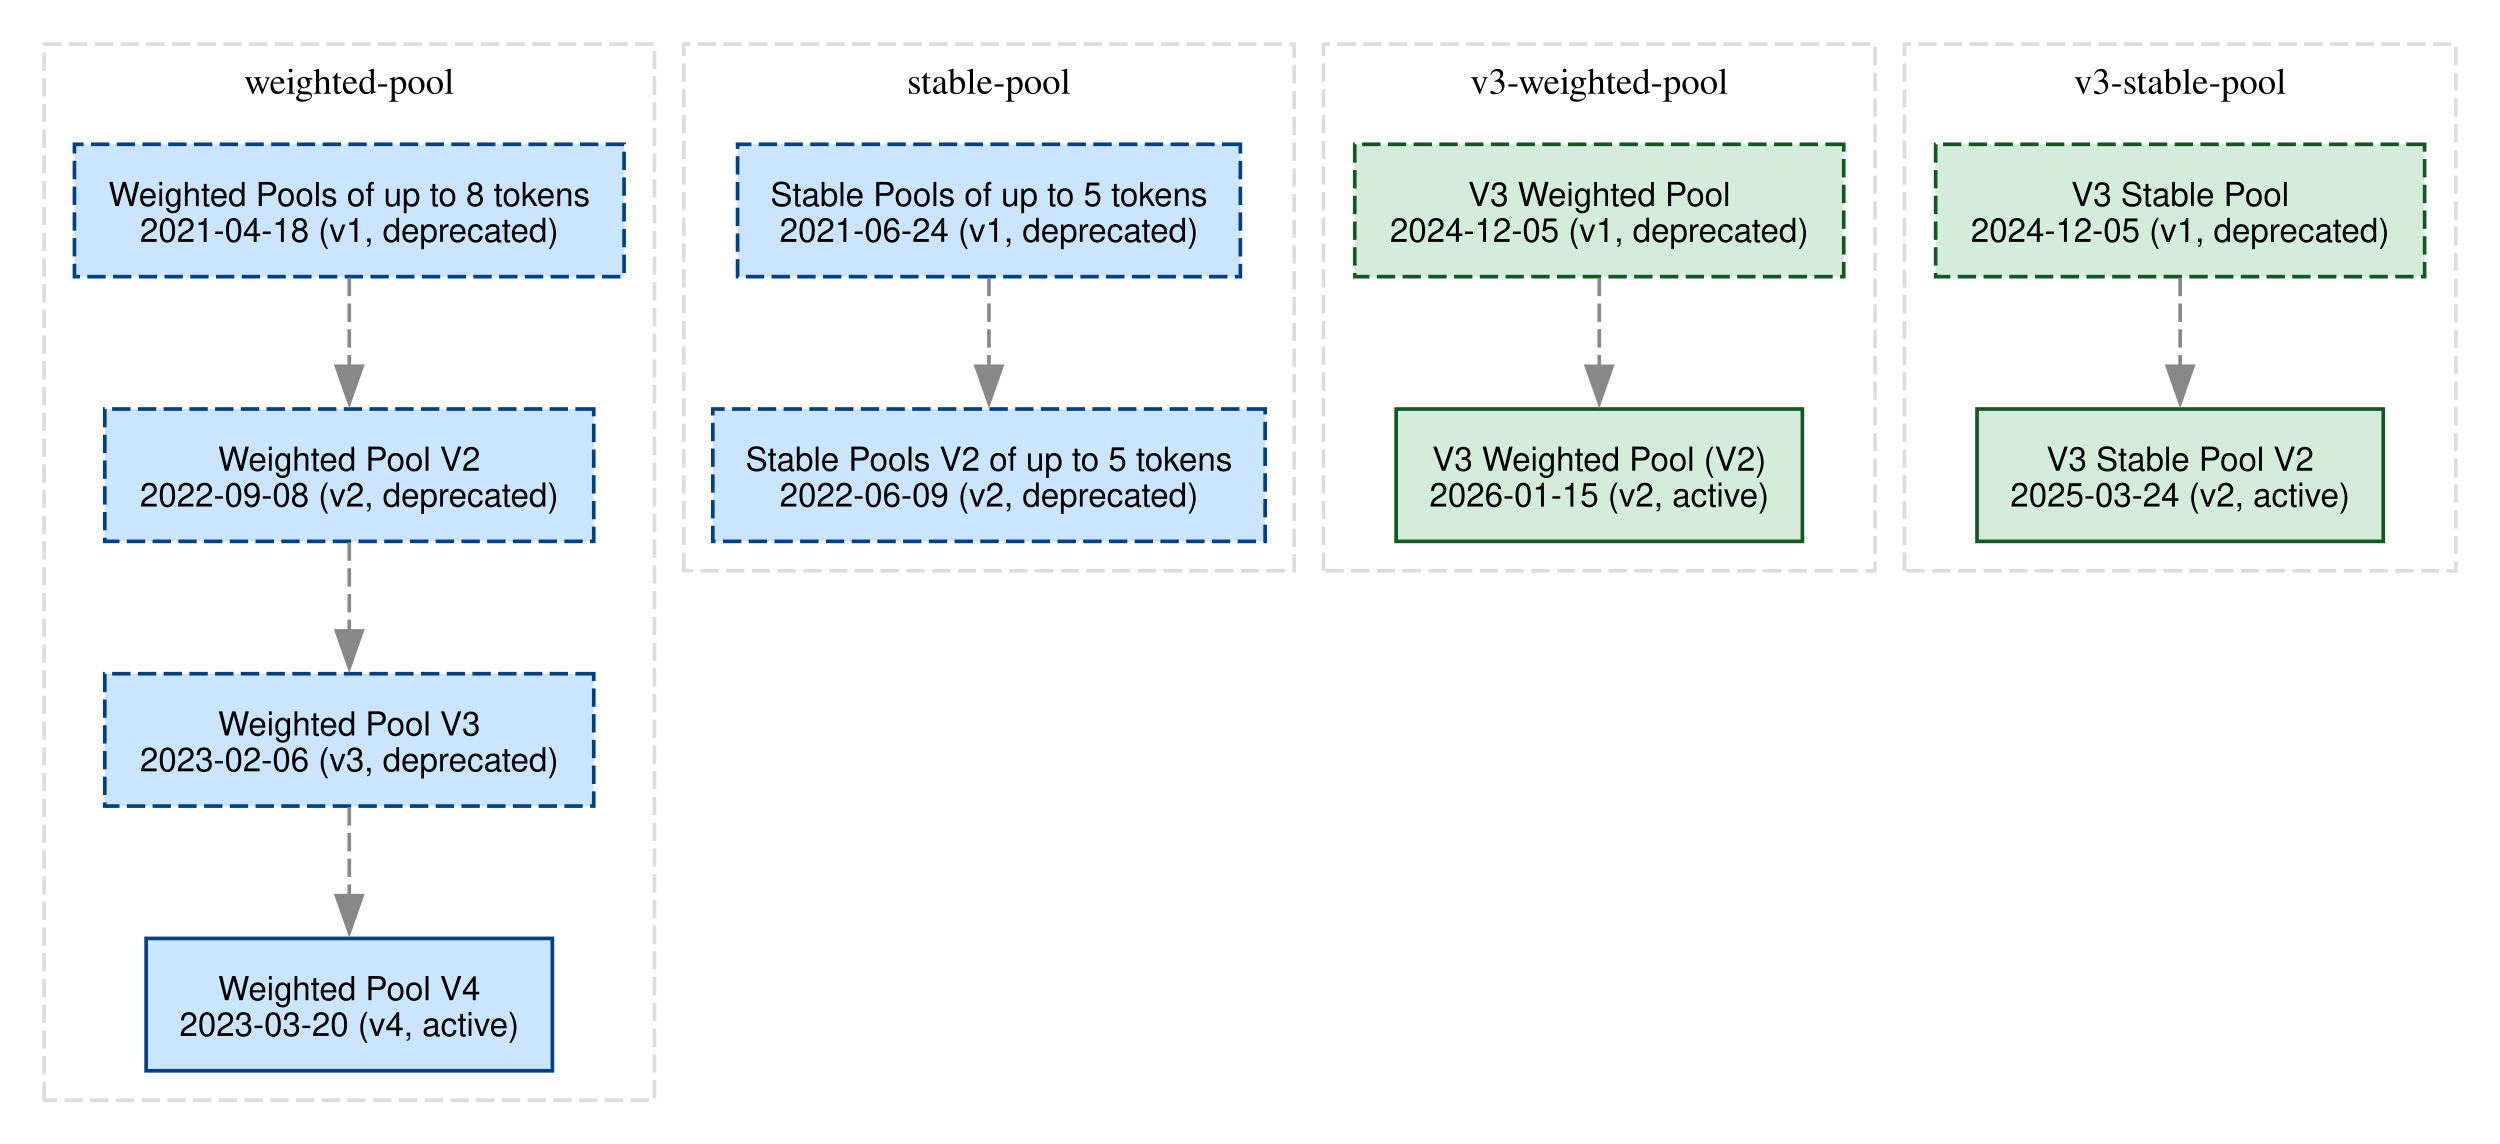
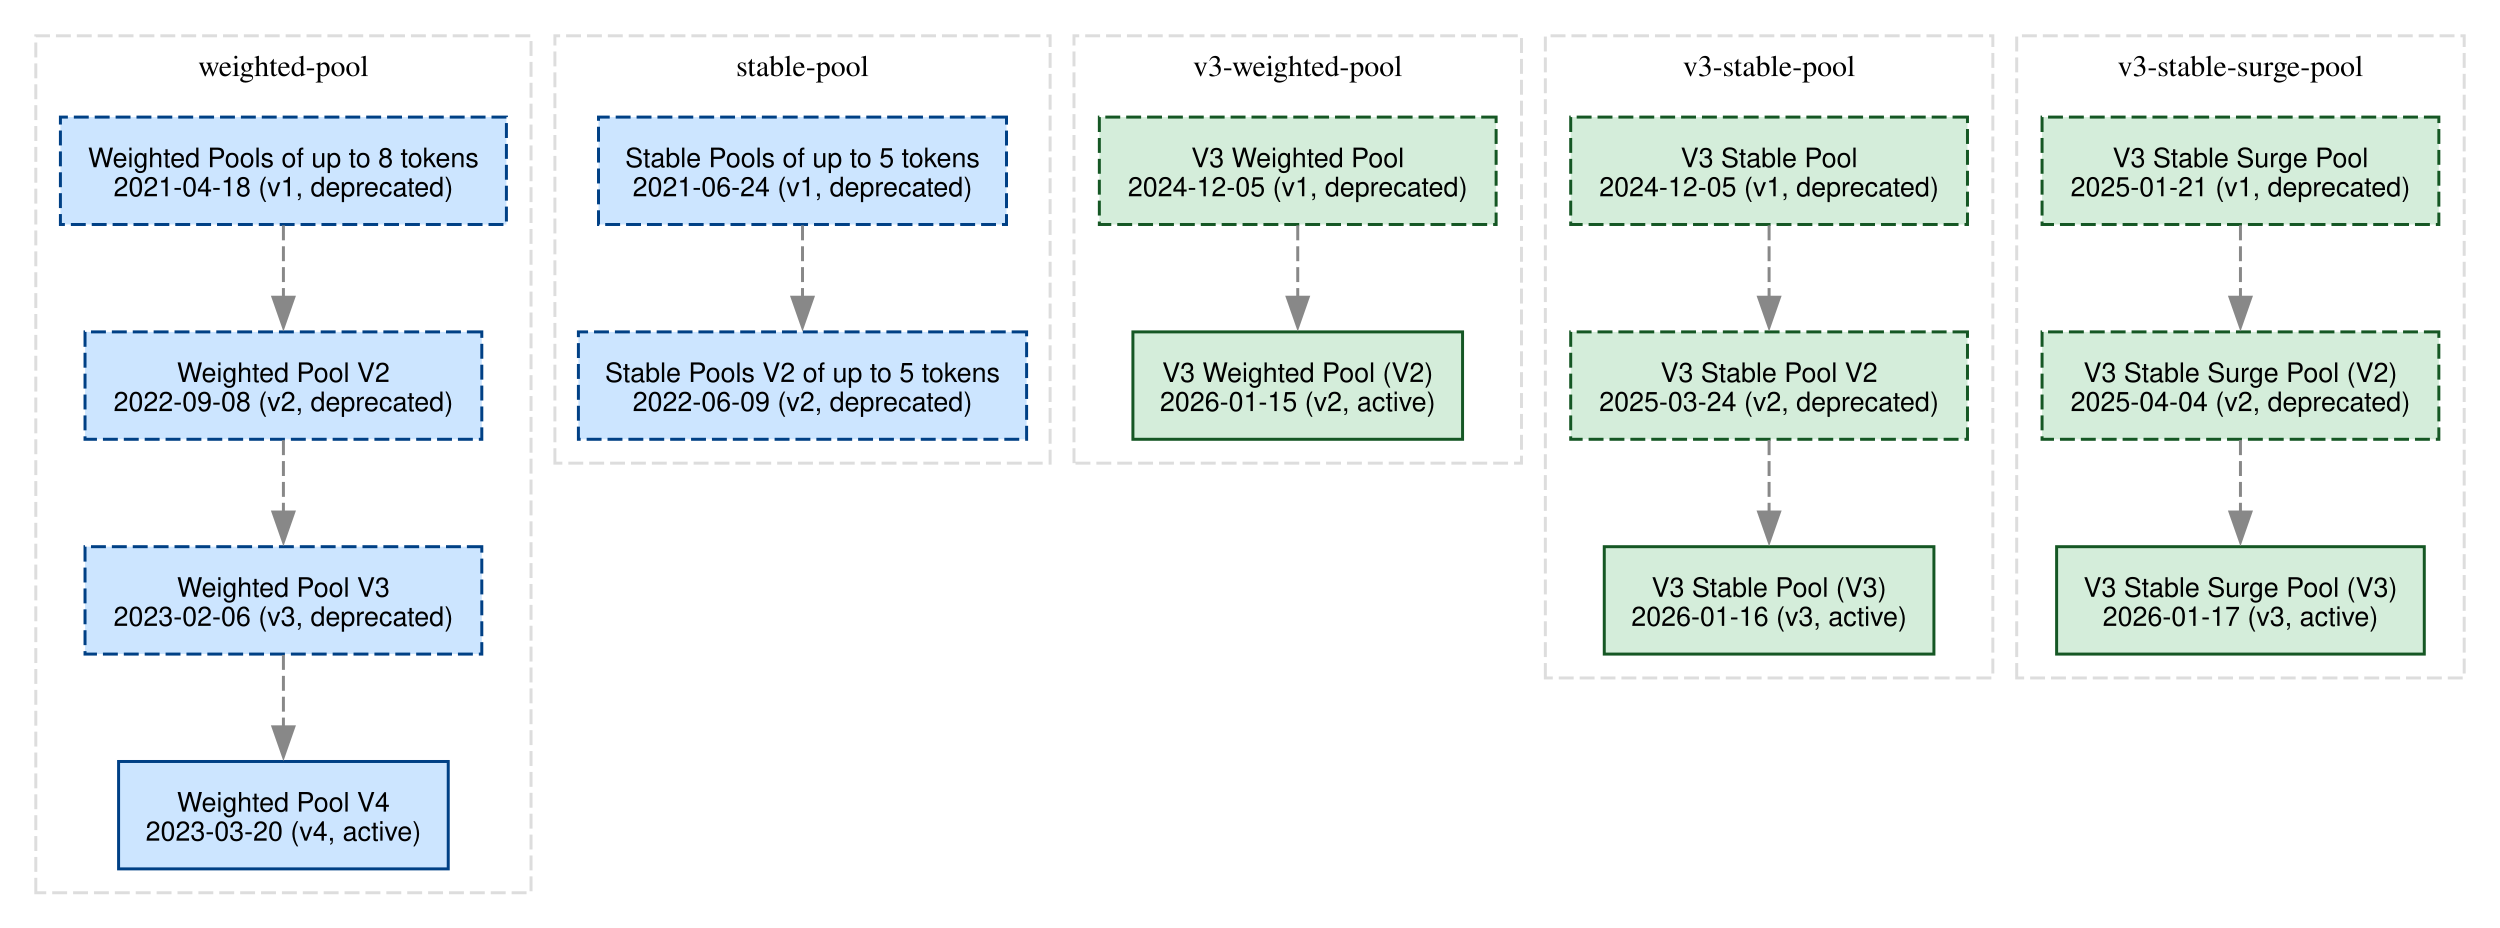
- <svg xmlns="http://www.w3.org/2000/svg" width="680pt" height="311pt" viewBox="0.00 0.00 680.00 311.00">
+ <svg xmlns="http://www.w3.org/2000/svg" width="838pt" height="311pt" viewBox="0.00 0.00 838.00 311.00">
  <g id="graph0" class="graph" transform="scale(1 1) rotate(0) translate(4 307.25)">
-     <polygon fill="white" stroke="none" points="-4,4 -4,-307.25 676,-307.25 676,4 -4,4" />
+     <polygon fill="white" stroke="none" points="-4,4 -4,-307.25 834,-307.25 834,4 -4,4" />
    <g id="clust1" class="cluster">
      <polygon fill="none" stroke="#dddddd" stroke-dasharray="5,2" points="8,-8 8,-295.25 174,-295.25 174,-8 8,-8" />
      <text xml:space="preserve" text-anchor="middle" x="91" y="-281.75" font-family="Times,serif" font-size="10.00">weighted-pool</text>
    </g>
    <g id="clust2" class="cluster">
      <polygon fill="none" stroke="#dddddd" stroke-dasharray="5,2" points="182,-152 182,-295.25 348,-295.25 348,-152 182,-152" />
      <text xml:space="preserve" text-anchor="middle" x="265" y="-281.75" font-family="Times,serif" font-size="10.00">stable-pool</text>
    </g>
    <g id="clust3" class="cluster">
      <polygon fill="none" stroke="#dddddd" stroke-dasharray="5,2" points="356,-152 356,-295.25 506,-295.25 506,-152 356,-152" />
      <text xml:space="preserve" text-anchor="middle" x="431" y="-281.75" font-family="Times,serif" font-size="10.00">v3-weighted-pool</text>
    </g>
    <g id="clust4" class="cluster">
-       <polygon fill="none" stroke="#dddddd" stroke-dasharray="5,2" points="514,-152 514,-295.25 664,-295.25 664,-152 514,-152" />
+       <polygon fill="none" stroke="#dddddd" stroke-dasharray="5,2" points="514,-80 514,-295.25 664,-295.25 664,-80 514,-80" />
      <text xml:space="preserve" text-anchor="middle" x="589" y="-281.75" font-family="Times,serif" font-size="10.00">v3-stable-pool</text>
+     </g>
+     <g id="clust5" class="cluster">
+       <polygon fill="none" stroke="#dddddd" stroke-dasharray="5,2" points="672,-80 672,-295.25 822,-295.25 822,-80 672,-80" />
+       <text xml:space="preserve" text-anchor="middle" x="747" y="-281.75" font-family="Times,serif" font-size="10.00">v3-stable-surge-pool</text>
    </g>
    <g id="node1" class="node">
      <polygon fill="#cce5ff" stroke="#004085" stroke-dasharray="5,2" points="165.75,-268 16.25,-268 16.25,-232 165.75,-232 165.75,-268" />
      <text xml:space="preserve" text-anchor="middle" x="91" y="-251.2" font-family="Helvetica,sans-Serif" font-size="9.00">Weighted Pools of up to 8 tokens</text>
      <text xml:space="preserve" text-anchor="middle" x="91" y="-241.45" font-family="Helvetica,sans-Serif" font-size="9.00">2021-04-18 (v1, deprecated)</text>
    </g>
    <g id="node2" class="node">
      <polygon fill="#cce5ff" stroke="#004085" stroke-dasharray="5,2" points="157.5,-196 24.5,-196 24.5,-160 157.5,-160 157.5,-196" />
      <text xml:space="preserve" text-anchor="middle" x="91" y="-179.2" font-family="Helvetica,sans-Serif" font-size="9.00">Weighted Pool V2</text>
      <text xml:space="preserve" text-anchor="middle" x="91" y="-169.45" font-family="Helvetica,sans-Serif" font-size="9.00">2022-09-08 (v2, deprecated)</text>
    </g>
    <g id="edge1" class="edge">
      <path fill="none" stroke="#888888" stroke-dasharray="5,2" d="M91,-231.7C91,-224.41 91,-215.73 91,-207.54" />
      <polygon fill="#888888" stroke="#888888" points="94.5,-207.62 91,-197.62 87.5,-207.62 94.5,-207.62" />
    </g>
    <g id="node3" class="node">
      <polygon fill="#cce5ff" stroke="#004085" stroke-dasharray="5,2" points="157.5,-124 24.5,-124 24.5,-88 157.5,-88 157.5,-124" />
      <text xml:space="preserve" text-anchor="middle" x="91" y="-107.2" font-family="Helvetica,sans-Serif" font-size="9.00">Weighted Pool V3</text>
      <text xml:space="preserve" text-anchor="middle" x="91" y="-97.45" font-family="Helvetica,sans-Serif" font-size="9.00">2023-02-06 (v3, deprecated)</text>
    </g>
    <g id="edge2" class="edge">
      <path fill="none" stroke="#888888" stroke-dasharray="5,2" d="M91,-159.7C91,-152.41 91,-143.73 91,-135.54" />
      <polygon fill="#888888" stroke="#888888" points="94.5,-135.62 91,-125.62 87.5,-135.62 94.5,-135.62" />
    </g>
    <g id="node4" class="node">
      <polygon fill="#cce5ff" stroke="#004085" points="146.25,-52 35.75,-52 35.75,-16 146.25,-16 146.25,-52" />
      <text xml:space="preserve" text-anchor="middle" x="91" y="-35.2" font-family="Helvetica,sans-Serif" font-size="9.00">Weighted Pool V4</text>
      <text xml:space="preserve" text-anchor="middle" x="91" y="-25.45" font-family="Helvetica,sans-Serif" font-size="9.00">2023-03-20 (v4, active)</text>
    </g>
    <g id="edge3" class="edge">
      <path fill="none" stroke="#888888" stroke-dasharray="5,2" d="M91,-87.7C91,-80.41 91,-71.73 91,-63.54" />
      <polygon fill="#888888" stroke="#888888" points="94.5,-63.62 91,-53.62 87.5,-63.62 94.5,-63.62" />
    </g>
    <g id="node5" class="node">
      <polygon fill="#cce5ff" stroke="#004085" stroke-dasharray="5,2" points="333.38,-268 196.62,-268 196.62,-232 333.38,-232 333.38,-268" />
      <text xml:space="preserve" text-anchor="middle" x="265" y="-251.2" font-family="Helvetica,sans-Serif" font-size="9.00">Stable Pools of up to 5 tokens</text>
      <text xml:space="preserve" text-anchor="middle" x="265" y="-241.45" font-family="Helvetica,sans-Serif" font-size="9.00">2021-06-24 (v1, deprecated)</text>
    </g>
    <g id="node6" class="node">
      <polygon fill="#cce5ff" stroke="#004085" stroke-dasharray="5,2" points="340.12,-196 189.88,-196 189.88,-160 340.12,-160 340.12,-196" />
      <text xml:space="preserve" text-anchor="middle" x="265" y="-179.2" font-family="Helvetica,sans-Serif" font-size="9.00">Stable Pools V2 of up to 5 tokens</text>
      <text xml:space="preserve" text-anchor="middle" x="265" y="-169.45" font-family="Helvetica,sans-Serif" font-size="9.00">2022-06-09 (v2, deprecated)</text>
    </g>
    <g id="edge4" class="edge">
      <path fill="none" stroke="#888888" stroke-dasharray="5,2" d="M265,-231.7C265,-224.41 265,-215.73 265,-207.54" />
      <polygon fill="#888888" stroke="#888888" points="268.5,-207.62 265,-197.62 261.5,-207.62 268.5,-207.62" />
    </g>
    <g id="node7" class="node">
      <polygon fill="#d4edda" stroke="#155724" stroke-dasharray="5,2" points="497.5,-268 364.5,-268 364.5,-232 497.5,-232 497.5,-268" />
      <text xml:space="preserve" text-anchor="middle" x="431" y="-251.2" font-family="Helvetica,sans-Serif" font-size="9.00">V3 Weighted Pool</text>
      <text xml:space="preserve" text-anchor="middle" x="431" y="-241.45" font-family="Helvetica,sans-Serif" font-size="9.00">2024-12-05 (v1, deprecated)</text>
    </g>
    <g id="node8" class="node">
      <polygon fill="#d4edda" stroke="#155724" points="486.25,-196 375.75,-196 375.75,-160 486.25,-160 486.25,-196" />
      <text xml:space="preserve" text-anchor="middle" x="431" y="-179.2" font-family="Helvetica,sans-Serif" font-size="9.00">V3 Weighted Pool (V2)</text>
      <text xml:space="preserve" text-anchor="middle" x="431" y="-169.45" font-family="Helvetica,sans-Serif" font-size="9.00">2026-01-15 (v2, active)</text>
    </g>
    <g id="edge5" class="edge">
      <path fill="none" stroke="#888888" stroke-dasharray="5,2" d="M431,-231.7C431,-224.41 431,-215.73 431,-207.54" />
      <polygon fill="#888888" stroke="#888888" points="434.5,-207.62 431,-197.62 427.5,-207.62 434.5,-207.62" />
    </g>
    <g id="node9" class="node">
      <polygon fill="#d4edda" stroke="#155724" stroke-dasharray="5,2" points="655.5,-268 522.5,-268 522.5,-232 655.5,-232 655.5,-268" />
      <text xml:space="preserve" text-anchor="middle" x="589" y="-251.2" font-family="Helvetica,sans-Serif" font-size="9.00">V3 Stable Pool</text>
      <text xml:space="preserve" text-anchor="middle" x="589" y="-241.45" font-family="Helvetica,sans-Serif" font-size="9.00">2024-12-05 (v1, deprecated)</text>
    </g>
    <g id="node10" class="node">
-       <polygon fill="#d4edda" stroke="#155724" points="644.25,-196 533.75,-196 533.75,-160 644.25,-160 644.25,-196" />
+       <polygon fill="#d4edda" stroke="#155724" stroke-dasharray="5,2" points="655.5,-196 522.5,-196 522.5,-160 655.5,-160 655.5,-196" />
      <text xml:space="preserve" text-anchor="middle" x="589" y="-179.2" font-family="Helvetica,sans-Serif" font-size="9.00">V3 Stable Pool V2</text>
-       <text xml:space="preserve" text-anchor="middle" x="589" y="-169.45" font-family="Helvetica,sans-Serif" font-size="9.00">2025-03-24 (v2, active)</text>
+       <text xml:space="preserve" text-anchor="middle" x="589" y="-169.45" font-family="Helvetica,sans-Serif" font-size="9.00">2025-03-24 (v2, deprecated)</text>
    </g>
    <g id="edge6" class="edge">
      <path fill="none" stroke="#888888" stroke-dasharray="5,2" d="M589,-231.7C589,-224.41 589,-215.73 589,-207.54" />
      <polygon fill="#888888" stroke="#888888" points="592.5,-207.62 589,-197.62 585.5,-207.62 592.5,-207.62" />
    </g>
+     <g id="node11" class="node">
+       <polygon fill="#d4edda" stroke="#155724" points="644.25,-124 533.75,-124 533.75,-88 644.25,-88 644.25,-124" />
+       <text xml:space="preserve" text-anchor="middle" x="589" y="-107.2" font-family="Helvetica,sans-Serif" font-size="9.00">V3 Stable Pool (V3)</text>
+       <text xml:space="preserve" text-anchor="middle" x="589" y="-97.45" font-family="Helvetica,sans-Serif" font-size="9.00">2026-01-16 (v3, active)</text>
+     </g>
+     <g id="edge7" class="edge">
+       <path fill="none" stroke="#888888" stroke-dasharray="5,2" d="M589,-159.7C589,-152.41 589,-143.73 589,-135.54" />
+       <polygon fill="#888888" stroke="#888888" points="592.5,-135.62 589,-125.62 585.5,-135.62 592.5,-135.62" />
+     </g>
+     <g id="node12" class="node">
+       <polygon fill="#d4edda" stroke="#155724" stroke-dasharray="5,2" points="813.5,-268 680.5,-268 680.5,-232 813.5,-232 813.5,-268" />
+       <text xml:space="preserve" text-anchor="middle" x="747" y="-251.2" font-family="Helvetica,sans-Serif" font-size="9.00">V3 Stable Surge Pool</text>
+       <text xml:space="preserve" text-anchor="middle" x="747" y="-241.45" font-family="Helvetica,sans-Serif" font-size="9.00">2025-01-21 (v1, deprecated)</text>
+     </g>
+     <g id="node13" class="node">
+       <polygon fill="#d4edda" stroke="#155724" stroke-dasharray="5,2" points="813.5,-196 680.5,-196 680.5,-160 813.5,-160 813.5,-196" />
+       <text xml:space="preserve" text-anchor="middle" x="747" y="-179.2" font-family="Helvetica,sans-Serif" font-size="9.00">V3 Stable Surge Pool (V2)</text>
+       <text xml:space="preserve" text-anchor="middle" x="747" y="-169.45" font-family="Helvetica,sans-Serif" font-size="9.00">2025-04-04 (v2, deprecated)</text>
+     </g>
+     <g id="edge8" class="edge">
+       <path fill="none" stroke="#888888" stroke-dasharray="5,2" d="M747,-231.7C747,-224.41 747,-215.73 747,-207.54" />
+       <polygon fill="#888888" stroke="#888888" points="750.5,-207.62 747,-197.62 743.5,-207.62 750.5,-207.62" />
+     </g>
+     <g id="node14" class="node">
+       <polygon fill="#d4edda" stroke="#155724" points="808.62,-124 685.38,-124 685.38,-88 808.62,-88 808.62,-124" />
+       <text xml:space="preserve" text-anchor="middle" x="747" y="-107.2" font-family="Helvetica,sans-Serif" font-size="9.00">V3 Stable Surge Pool (V3)</text>
+       <text xml:space="preserve" text-anchor="middle" x="747" y="-97.45" font-family="Helvetica,sans-Serif" font-size="9.00">2026-01-17 (v3, active)</text>
+     </g>
+     <g id="edge9" class="edge">
+       <path fill="none" stroke="#888888" stroke-dasharray="5,2" d="M747,-159.7C747,-152.41 747,-143.73 747,-135.54" />
+       <polygon fill="#888888" stroke="#888888" points="750.5,-135.62 747,-125.62 743.5,-135.62 750.5,-135.62" />
+     </g>
  </g>
</svg>
